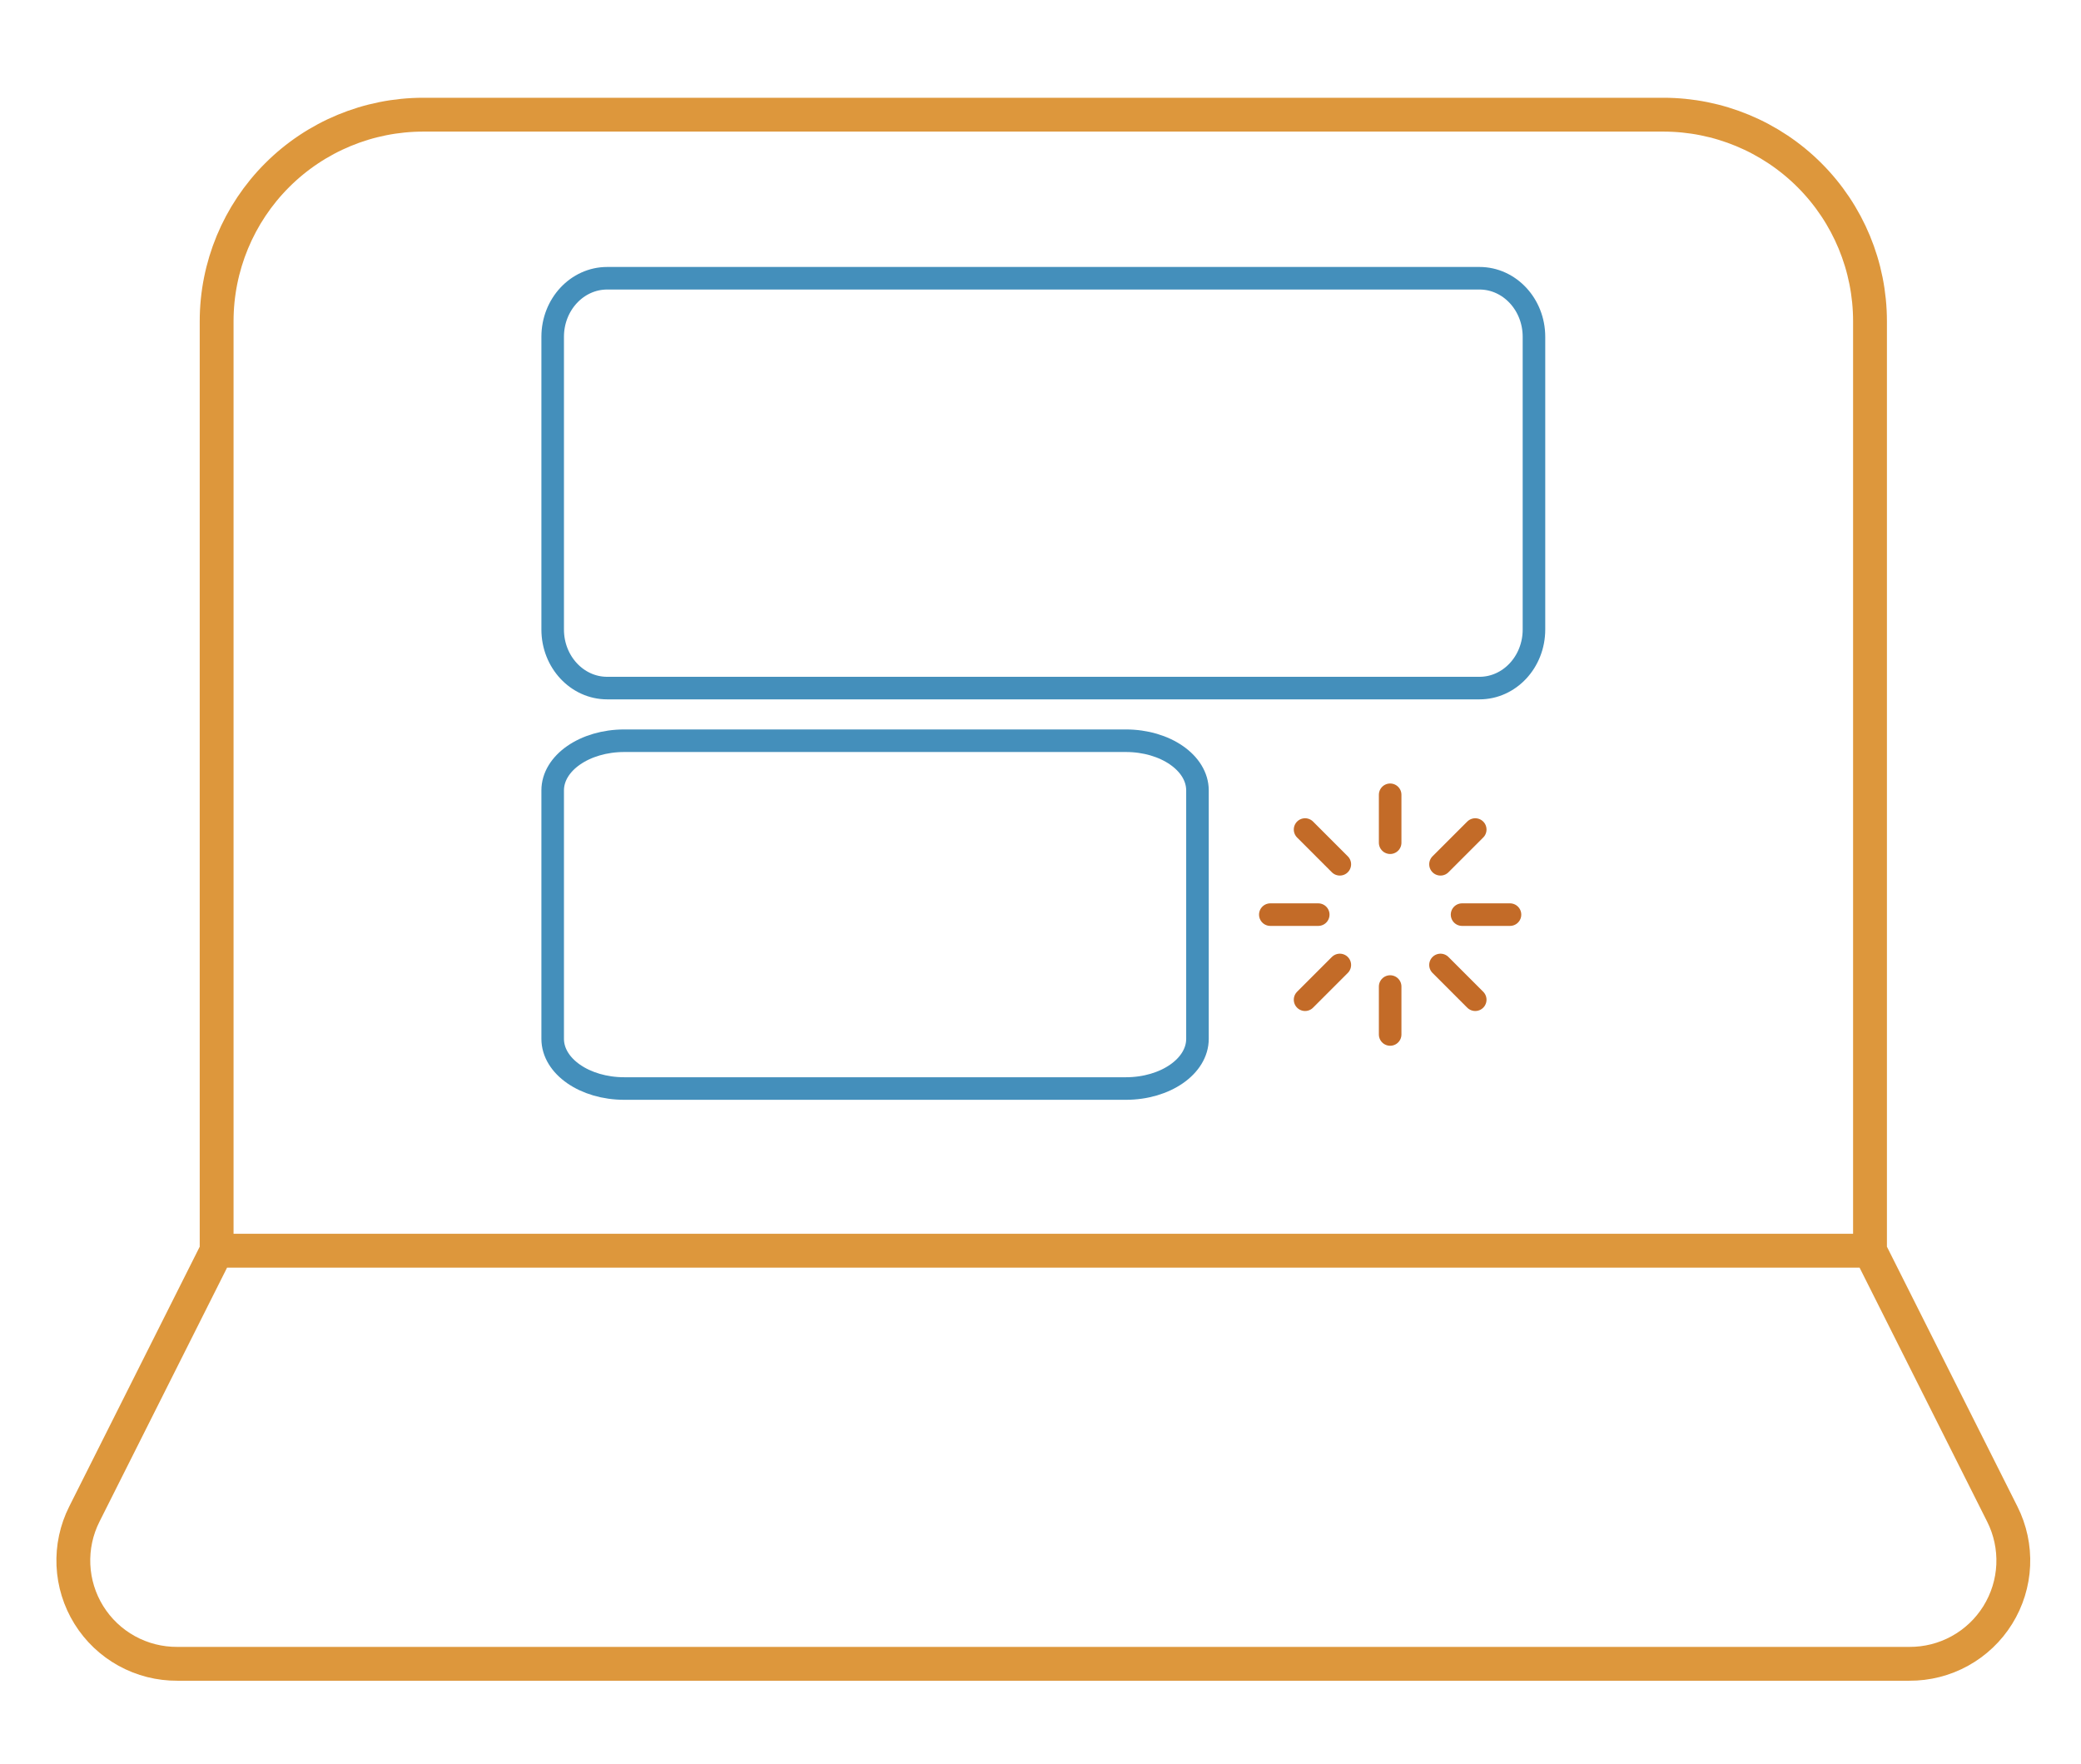
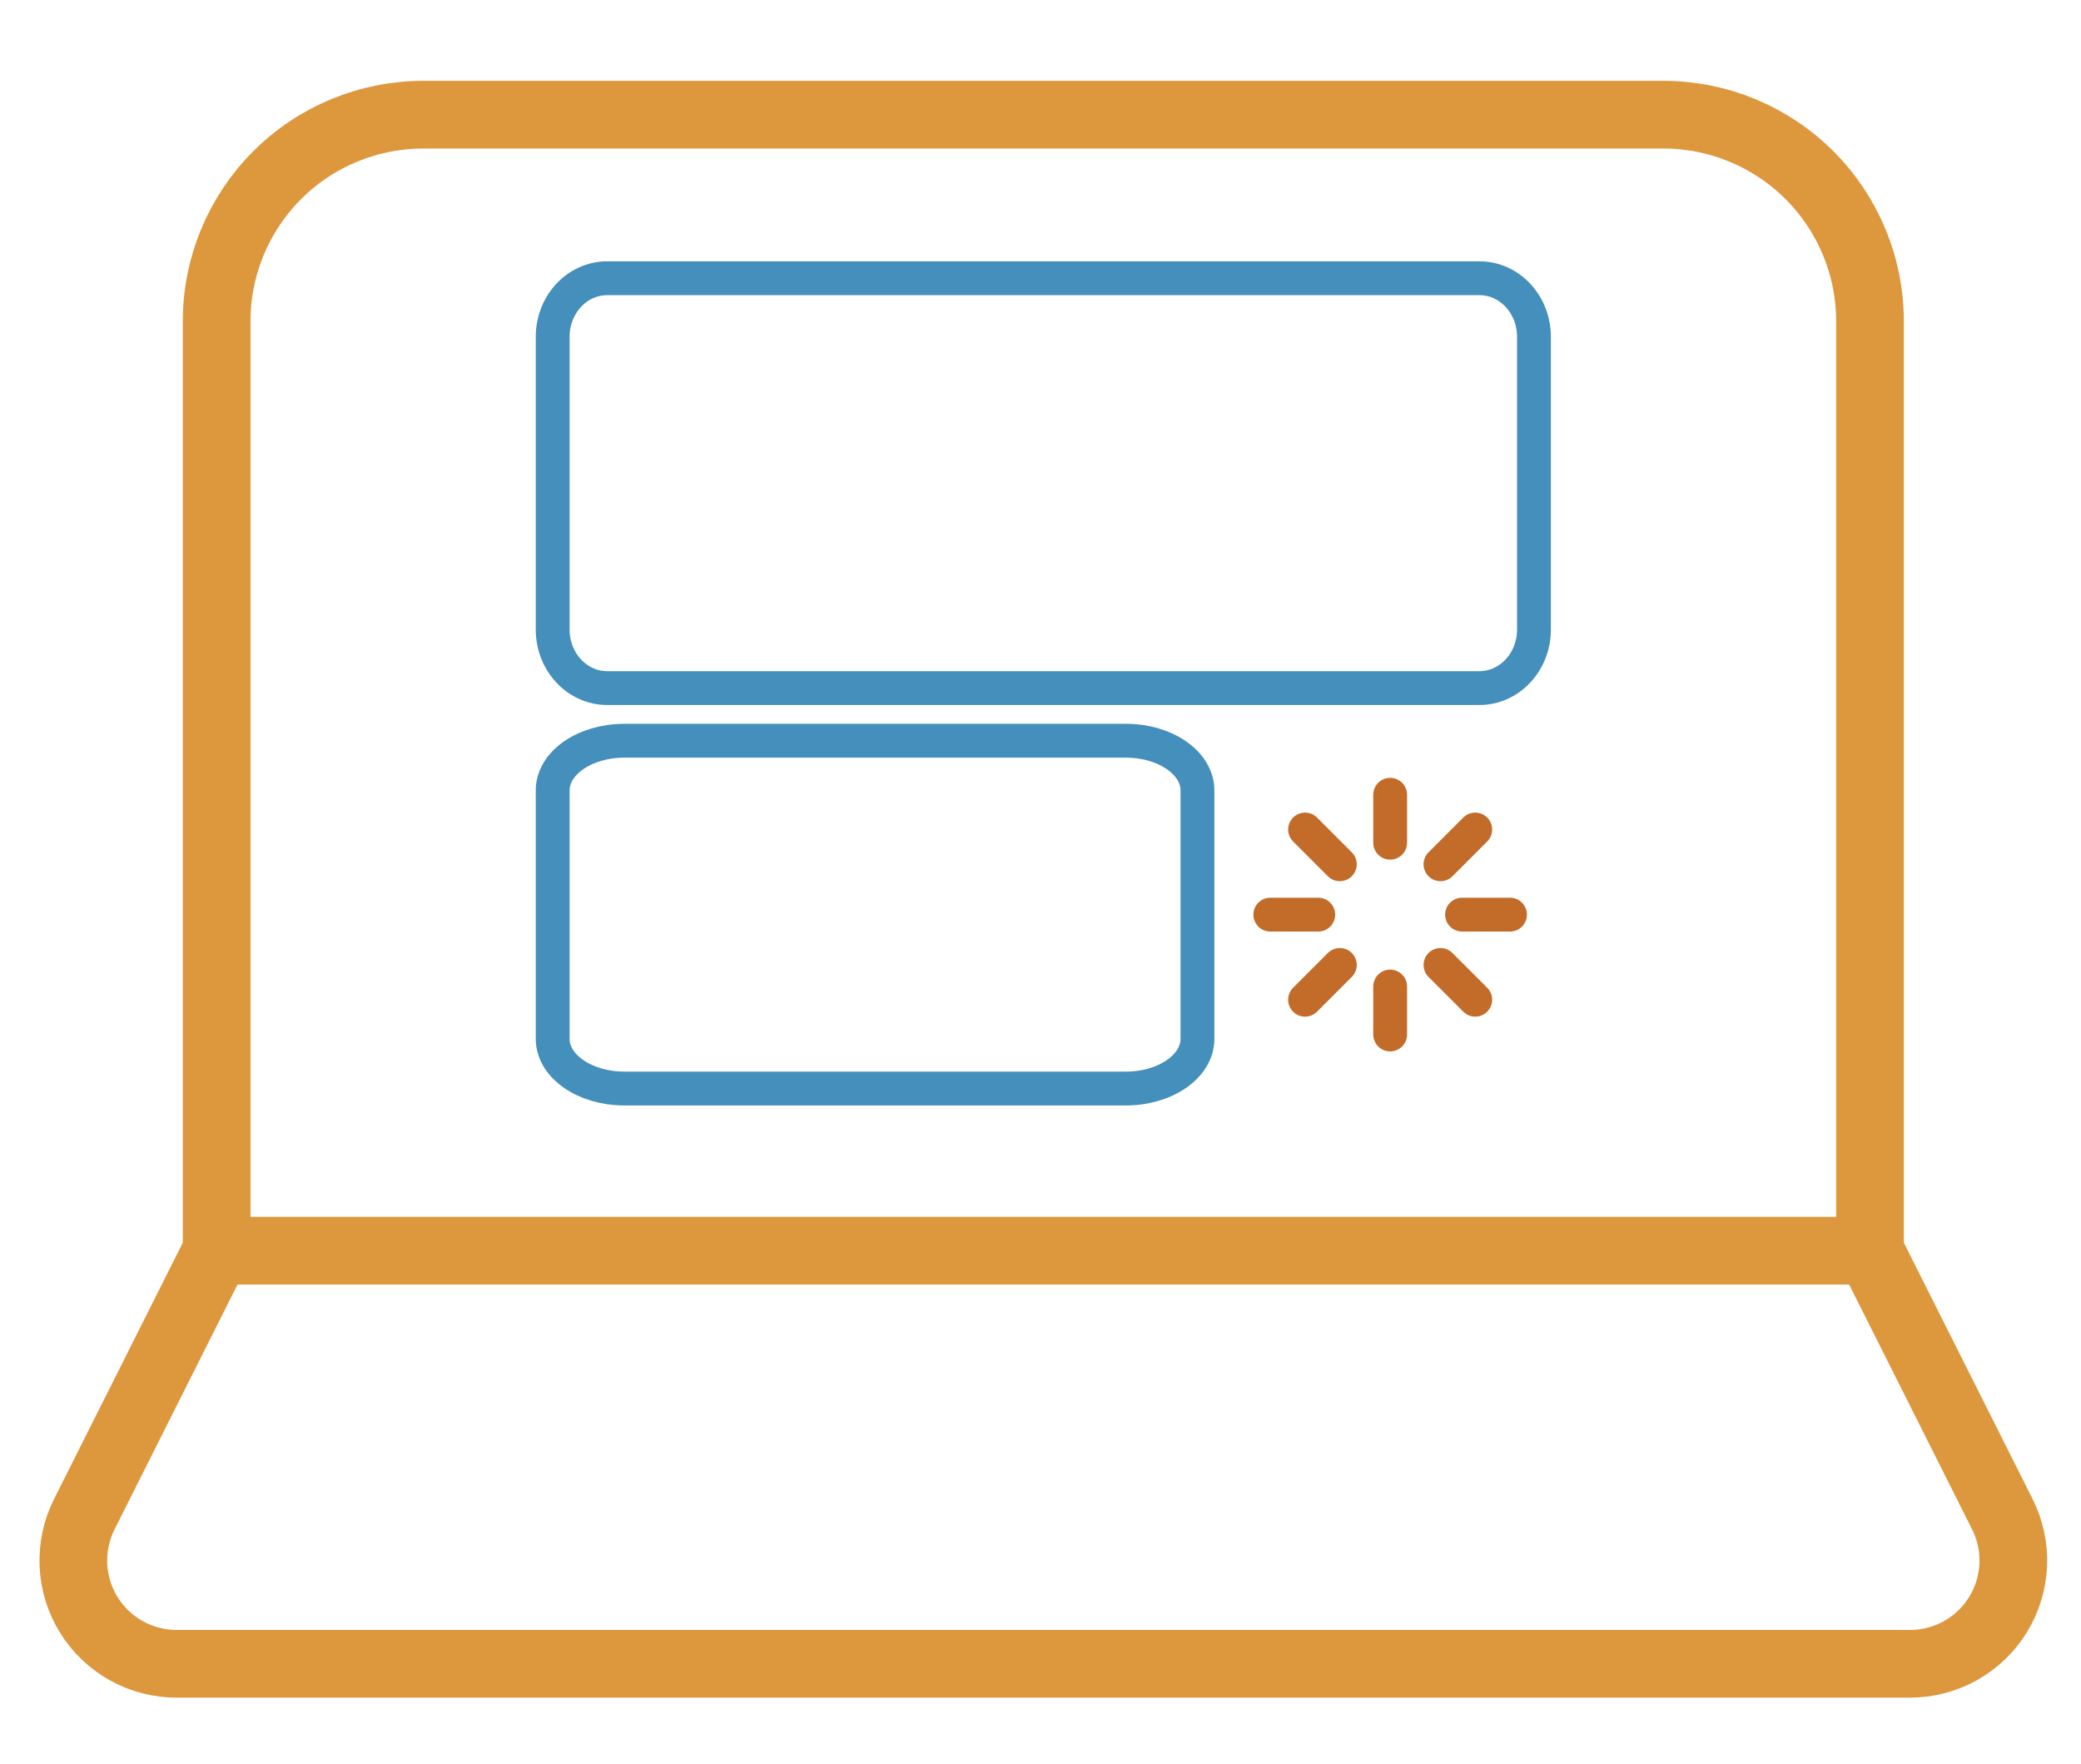
<svg xmlns="http://www.w3.org/2000/svg" width="1107" height="938" viewBox="0 0 1107 938" fill="none">
-   <path d="M994.758 665.266V170.866C994.758 141.728 983.175 113.783 962.557 93.179C941.94 72.575 913.976 61 884.818 61H225.182C196.024 61 168.06 72.575 147.443 93.179C126.825 113.783 115.242 141.728 115.242 170.866V665.266M994.758 665.266H115.242M994.758 665.266L1065.12 805.345C1069.36 813.749 1071.36 823.101 1070.95 832.502C1070.53 841.904 1067.7 851.041 1062.73 859.037C1057.77 867.032 1050.83 873.619 1042.58 878.165C1034.34 882.711 1025.06 885.064 1015.65 884.999H94.354C84.937 885.064 75.661 882.711 67.415 878.165C59.17 873.619 52.231 867.032 47.265 859.037C42.299 851.041 39.472 841.904 39.054 832.502C38.636 823.101 40.643 813.749 44.881 805.345L115.242 665.266" stroke="#DD973C" stroke-width="18" stroke-linecap="round" stroke-linejoin="round" />
-   <path d="M787 148H323C306.984 148 294 161.943 294 179.143V334.857C294 352.057 306.984 366 323 366H787C803.016 366 816 352.057 816 334.857V179.143C816 161.943 803.016 148 787 148Z" stroke="#448FBB" stroke-width="12" stroke-linecap="round" stroke-linejoin="round" />
-   <path d="M598.889 394H332.111C311.063 394 294 405.832 294 420.429V552.571C294 567.168 311.063 579 332.111 579H598.889C619.937 579 637 567.168 637 552.571V420.429C637 405.832 619.937 394 598.889 394Z" stroke="#448FBB" stroke-width="12" stroke-linecap="round" stroke-linejoin="round" />
-   <path d="M739.5 422.75V448.25" stroke="#C36B28" stroke-width="12" stroke-linecap="round" stroke-linejoin="round" />
-   <path d="M766.275 459.725L784.762 441.238" stroke="#C36B28" stroke-width="12" stroke-linecap="round" stroke-linejoin="round" />
-   <path d="M777.75 486.5H803.25" stroke="#C36B28" stroke-width="12" stroke-linecap="round" stroke-linejoin="round" />
-   <path d="M766.275 513.275L784.762 531.763" stroke="#C36B28" stroke-width="12" stroke-linecap="round" stroke-linejoin="round" />
-   <path d="M739.5 524.75V550.25" stroke="#C36B28" stroke-width="12" stroke-linecap="round" stroke-linejoin="round" />
-   <path d="M694.237 531.763L712.725 513.275" stroke="#C36B28" stroke-width="12" stroke-linecap="round" stroke-linejoin="round" />
-   <path d="M675.75 486.5H701.25" stroke="#C36B28" stroke-width="12" stroke-linecap="round" stroke-linejoin="round" />
-   <path d="M694.237 441.238L712.725 459.725" stroke="#C36B28" stroke-width="12" stroke-linecap="round" stroke-linejoin="round" />
+   <path d="M994.758 665.266V170.866C994.758 141.728 983.175 113.783 962.557 93.179C941.94 72.575 913.976 61 884.818 61H225.182C196.024 61 168.06 72.575 147.443 93.179C126.825 113.783 115.242 141.728 115.242 170.866V665.266M994.758 665.266H115.242M994.758 665.266L1065.12 805.345C1069.36 813.749 1071.36 823.101 1070.95 832.502C1070.53 841.904 1067.7 851.041 1062.73 859.037C1057.77 867.032 1050.83 873.619 1042.58 878.165C1034.34 882.711 1025.06 885.064 1015.65 884.999H94.354C84.937 885.064 75.661 882.711 67.415 878.165C59.17 873.619 52.231 867.032 47.265 859.037C42.299 851.041 39.472 841.904 39.054 832.502C38.636 823.101 40.643 813.749 44.881 805.345L115.242 665.266" stroke="#DD973C" stroke-width="36" stroke-linecap="round" stroke-linejoin="round" />
+   <path d="M787 148H323C306.984 148 294 161.943 294 179.143V334.857C294 352.057 306.984 366 323 366H787C803.016 366 816 352.057 816 334.857V179.143C816 161.943 803.016 148 787 148Z" stroke="#448FBB" stroke-width="18" stroke-linecap="round" stroke-linejoin="round" />
+   <path d="M598.889 394H332.111C311.063 394 294 405.832 294 420.429V552.571C294 567.168 311.063 579 332.111 579H598.889C619.937 579 637 567.168 637 552.571V420.429C637 405.832 619.937 394 598.889 394Z" stroke="#448FBB" stroke-width="18" stroke-linecap="round" stroke-linejoin="round" />
+   <path d="M739.5 422.75V448.25" stroke="#C36B28" stroke-width="18" stroke-linecap="round" stroke-linejoin="round" />
+   <path d="M766.275 459.725L784.762 441.238" stroke="#C36B28" stroke-width="18" stroke-linecap="round" stroke-linejoin="round" />
+   <path d="M777.75 486.5H803.25" stroke="#C36B28" stroke-width="18" stroke-linecap="round" stroke-linejoin="round" />
+   <path d="M766.275 513.275L784.762 531.763" stroke="#C36B28" stroke-width="18" stroke-linecap="round" stroke-linejoin="round" />
+   <path d="M739.5 524.75V550.25" stroke="#C36B28" stroke-width="18" stroke-linecap="round" stroke-linejoin="round" />
+   <path d="M694.237 531.763L712.725 513.275" stroke="#C36B28" stroke-width="18" stroke-linecap="round" stroke-linejoin="round" />
+   <path d="M675.75 486.5H701.25" stroke="#C36B28" stroke-width="18" stroke-linecap="round" stroke-linejoin="round" />
+   <path d="M694.237 441.238L712.725 459.725" stroke="#C36B28" stroke-width="18" stroke-linecap="round" stroke-linejoin="round" />
</svg>
